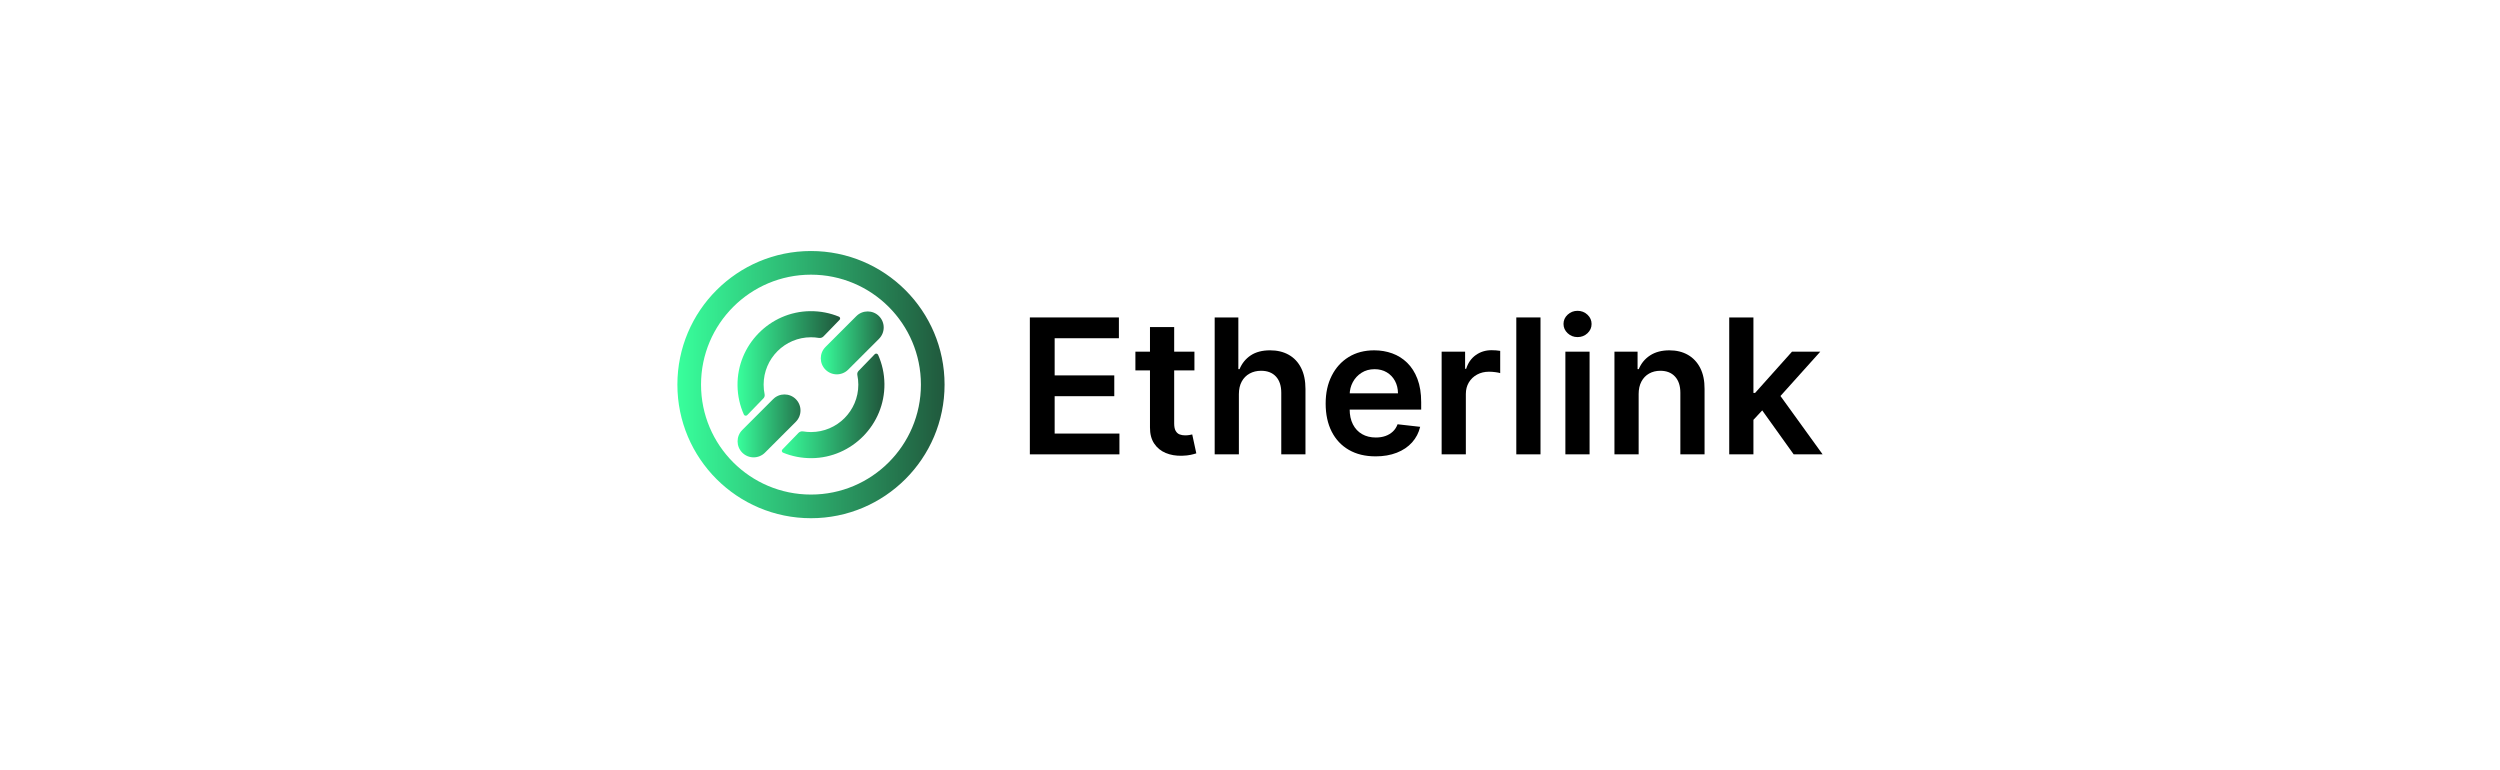
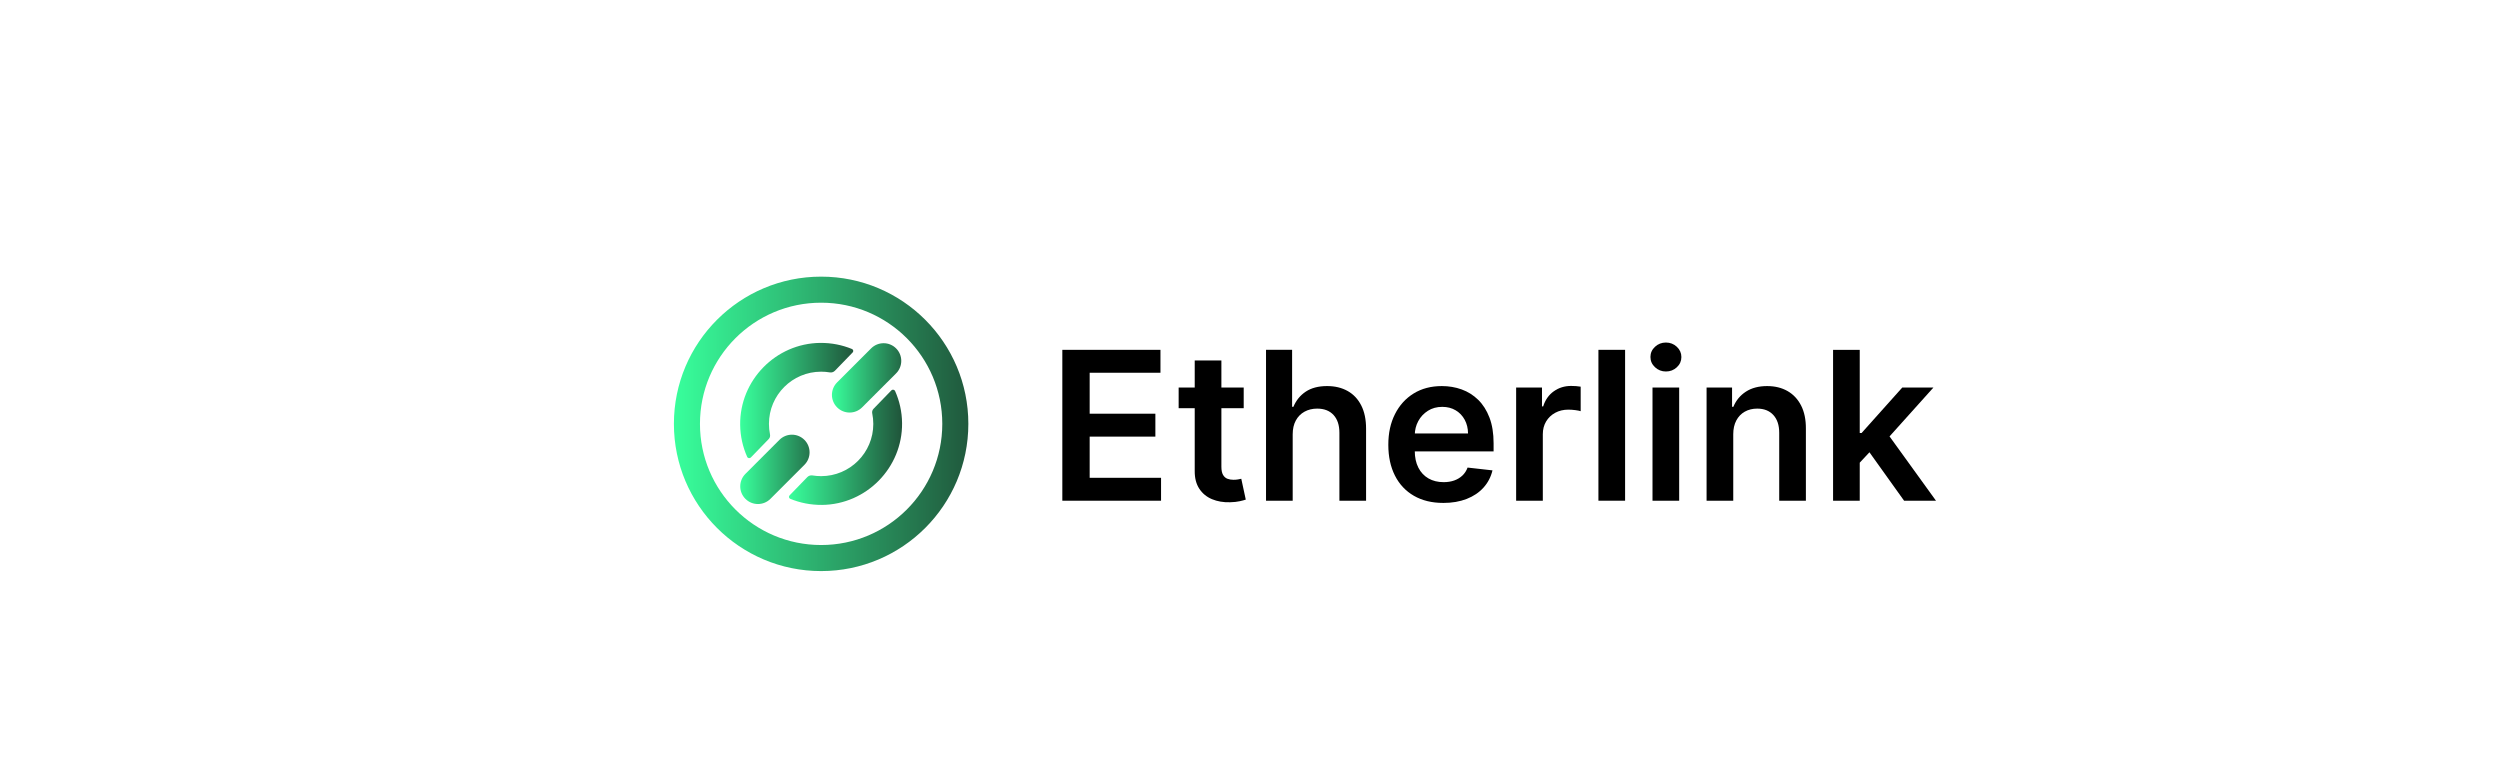
- <svg xmlns="http://www.w3.org/2000/svg" xmlns:xlink="http://www.w3.org/1999/xlink" width="78" height="24" id="Layer_1" data-name="Layer 1" viewBox="0 0 1920 1080">
+ <svg xmlns="http://www.w3.org/2000/svg" xmlns:xlink="http://www.w3.org/1999/xlink" width="78" height="24" id="Layer_1" data-name="Layer 1" viewBox="250 0 1280 980">
  <defs>
    <style>
      .cls-1 {
        fill: url(#linear-gradient);
      }

      .cls-1, .cls-2, .cls-3, .cls-4, .cls-5, .cls-6 {
        stroke-width: 0px;
      }

      .cls-2 {
        fill: url(#linear-gradient-4);
      }

      .cls-3 {
        fill: url(#linear-gradient-2);
      }

      .cls-4 {
        fill: url(#linear-gradient-3);
      }

      .cls-5 {
        fill: url(#linear-gradient-5);
      }

      .cls-6 {
        fill: #171717;
      }
    </style>
    <linearGradient id="linear-gradient" x1="156.05" y1="540" x2="679.7" y2="540" gradientUnits="userSpaceOnUse">
      <stop offset="0" stop-color="#38ff9c" />
      <stop offset="1" stop-color="#171717" />
    </linearGradient>
    <linearGradient id="linear-gradient-2" x1="240.46" y1="510.26" x2="437.46" y2="510.26" gradientUnits="userSpaceOnUse">
      <stop offset="0" stop-color="#38ff9c" />
      <stop offset="1" stop-color="#171717" />
    </linearGradient>
    <linearGradient id="linear-gradient-3" x1="302.65" y1="569.87" x2="498.58" y2="569.87" xlink:href="#linear-gradient-2" />
    <linearGradient id="linear-gradient-4" x1="240.56" y1="597.97" x2="389.14" y2="597.97" gradientTransform="translate(506.22 -26.19) rotate(45)" xlink:href="#linear-gradient-2" />
    <linearGradient id="linear-gradient-5" x1="357.37" y1="481.42" x2="494.46" y2="481.42" gradientTransform="translate(458.02 -142.93) rotate(45)" xlink:href="#linear-gradient-2" />
  </defs>
  <g>
    <path class="cls-1" d="M343.61,352.44c-103.59,0-187.56,83.98-187.56,187.56s83.98,187.56,187.56,187.56,187.56-83.98,187.56-187.56-83.98-187.56-187.56-187.56ZM343.61,694.36c-85.25,0-154.36-69.11-154.36-154.36s69.11-154.36,154.36-154.36,154.36,69.11,154.36,154.36-69.11,154.36-154.36,154.36Z" />
    <path class="cls-3" d="M342.58,436.86c-56.75.56-102.75,47.58-102.11,104.33.16,14.51,3.32,28.3,8.9,40.79.83,1.87,3.31,2.29,4.73.82l22.74-23.47c1.48-1.53,2.09-3.69,1.66-5.78-.9-4.37-1.37-8.89-1.37-13.53,0-36.73,29.77-66.5,66.49-66.5,3.76,0,7.44.31,11.02.91,2.4.4,4.85-.36,6.54-2.11l22.62-23.33c1.32-1.37.86-3.65-.9-4.37-12.41-5.11-26.03-7.88-40.32-7.74Z" />
    <path class="cls-4" d="M344.63,643.27c56.75-.56,102.75-47.58,102.11-104.33-.16-14.51-3.32-28.3-8.9-40.79-.83-1.87-3.31-2.29-4.73-.82l-22.74,23.47c-1.48,1.53-2.09,3.69-1.66,5.78.9,4.37,1.37,8.89,1.37,13.53,0,36.73-29.77,66.5-66.49,66.5-3.76,0-7.44-.31-11.02-.91-2.4-.4-4.85.36-6.54,2.11l-22.62,23.33c-1.32,1.37-.86,3.65.9,4.37,12.41,5.11,26.03,7.88,40.32,7.74Z" />
    <rect class="cls-2" x="231.59" y="575.46" width="106.28" height="45.02" rx="22.51" ry="22.51" transform="translate(-339.43 376.47) rotate(-45)" />
    <rect class="cls-5" x="348.4" y="458.91" width="106.28" height="45.02" rx="22.51" ry="22.51" transform="translate(-222.8 424.94) rotate(-45)" />
  </g>
  <g>
    <path fill="currentColor" d="M650.91,637.91v-192.22h125.02v29.19h-90.2v52.18h83.72v29.19h-83.72v52.47h90.95v29.19h-125.77Z" />
    <path fill="currentColor" d="M881.98,493.74v26.28h-82.88v-26.28h82.88ZM819.57,459.2h33.98v135.34c0,4.57.7,8.06,2.11,10.47,1.41,2.41,3.27,4.05,5.58,4.93,2.31.88,4.88,1.31,7.7,1.31,2.13,0,4.08-.16,5.87-.47,1.78-.31,3.14-.59,4.08-.84l5.73,26.56c-1.82.63-4.4,1.31-7.74,2.06-3.35.75-7.43,1.19-12.25,1.31-8.51.25-16.18-1.05-23-3.9-6.82-2.85-12.22-7.27-16.19-13.28-3.97-6.01-5.93-13.52-5.87-22.53v-140.97Z" />
    <path fill="currentColor" d="M944.39,553.43v84.47h-33.98v-192.22h33.23v72.55h1.69c3.38-8.13,8.62-14.56,15.72-19.29,7.1-4.72,16.16-7.09,27.17-7.09,10.01,0,18.74,2.1,26.19,6.29,7.45,4.19,13.22,10.32,17.32,18.4,4.1,8.07,6.15,17.93,6.15,29.57v91.79h-33.98v-86.54c0-9.7-2.49-17.25-7.46-22.67-4.97-5.41-11.94-8.12-20.88-8.12-6.01,0-11.37,1.3-16.1,3.9-4.73,2.6-8.42,6.34-11.08,11.22-2.66,4.88-3.99,10.79-3.99,17.74Z" />
    <path fill="currentColor" d="M1136.24,640.72c-14.45,0-26.92-3.02-37.4-9.06-10.48-6.04-18.54-14.61-24.17-25.72-5.63-11.11-8.45-24.2-8.45-39.28s2.83-27.86,8.49-39.09c5.66-11.23,13.59-19.99,23.79-26.28,10.2-6.29,22.18-9.43,35.95-9.43,8.88,0,17.28,1.42,25.2,4.27,7.91,2.85,14.92,7.24,21.02,13.19,6.1,5.95,10.9,13.5,14.41,22.67,3.5,9.17,5.26,20.07,5.26,32.71v10.42h-118.17v-22.9h85.6c-.06-6.51-1.47-12.31-4.22-17.41-2.75-5.1-6.59-9.12-11.5-12.06-4.91-2.94-10.62-4.41-17.13-4.41-6.95,0-13.05,1.67-18.3,5.02-5.26,3.35-9.34,7.73-12.25,13.14-2.91,5.41-4.4,11.34-4.46,17.79v19.99c0,8.39,1.53,15.57,4.6,21.54,3.07,5.98,7.35,10.54,12.86,13.7,5.51,3.16,11.95,4.74,19.33,4.74,4.94,0,9.42-.7,13.42-2.11,4-1.41,7.48-3.49,10.42-6.24,2.94-2.75,5.16-6.16,6.66-10.23l31.72,3.57c-2,8.39-5.8,15.69-11.4,21.92-5.6,6.23-12.75,11.04-21.45,14.45-8.7,3.41-18.65,5.12-29.85,5.12Z" />
    <path fill="currentColor" d="M1229.06,637.91v-144.17h32.94v24.03h1.5c2.63-8.32,7.15-14.75,13.56-19.29,6.41-4.54,13.75-6.8,22.01-6.8,1.88,0,3.99.08,6.34.23,2.35.16,4.3.39,5.87.7v31.25c-1.44-.5-3.71-.95-6.8-1.36-3.1-.41-6.09-.61-8.96-.61-6.19,0-11.75,1.33-16.66,3.99-4.91,2.66-8.78,6.34-11.59,11.03-2.82,4.69-4.22,10.11-4.22,16.24v84.75h-33.98Z" />
    <path fill="currentColor" d="M1367.87,445.68v192.22h-33.98v-192.22h33.98Z" />
    <path fill="currentColor" d="M1419.87,473.28c-5.38,0-10.01-1.81-13.89-5.44-3.88-3.63-5.82-7.98-5.82-13.05s1.94-9.4,5.82-13c3.88-3.6,8.51-5.4,13.89-5.4s10.09,1.82,13.94,5.44c3.85,3.63,5.77,7.98,5.77,13.05s-1.92,9.4-5.77,13c-3.85,3.6-8.49,5.4-13.94,5.4ZM1402.79,637.91v-144.17h33.98v144.17h-33.98Z" />
    <path fill="currentColor" d="M1505.66,553.43v84.47h-33.98v-144.17h32.47v24.5h1.69c3.32-8.07,8.62-14.48,15.91-19.24,7.29-4.75,16.32-7.13,27.08-7.13,9.95,0,18.63,2.13,26.05,6.38,7.41,4.26,13.17,10.42,17.27,18.49,4.1,8.07,6.12,17.87,6.05,29.38v91.79h-33.98v-86.54c0-9.64-2.49-17.18-7.46-22.62-4.97-5.44-11.84-8.17-20.6-8.17-5.95,0-11.22,1.3-15.82,3.9-4.6,2.6-8.2,6.34-10.79,11.22-2.6,4.88-3.9,10.79-3.9,17.74Z" />
    <path fill="currentColor" d="M1632.83,637.91v-192.22h33.98v192.22h-33.98ZM1663.81,592.67l-.09-41.02h5.44l51.81-57.91h39.7l-63.73,70.96h-7.04l-26.09,27.97ZM1723.31,637.91l-46.93-65.61,22.9-23.93,64.67,89.54h-40.64Z" />
  </g>
</svg>
